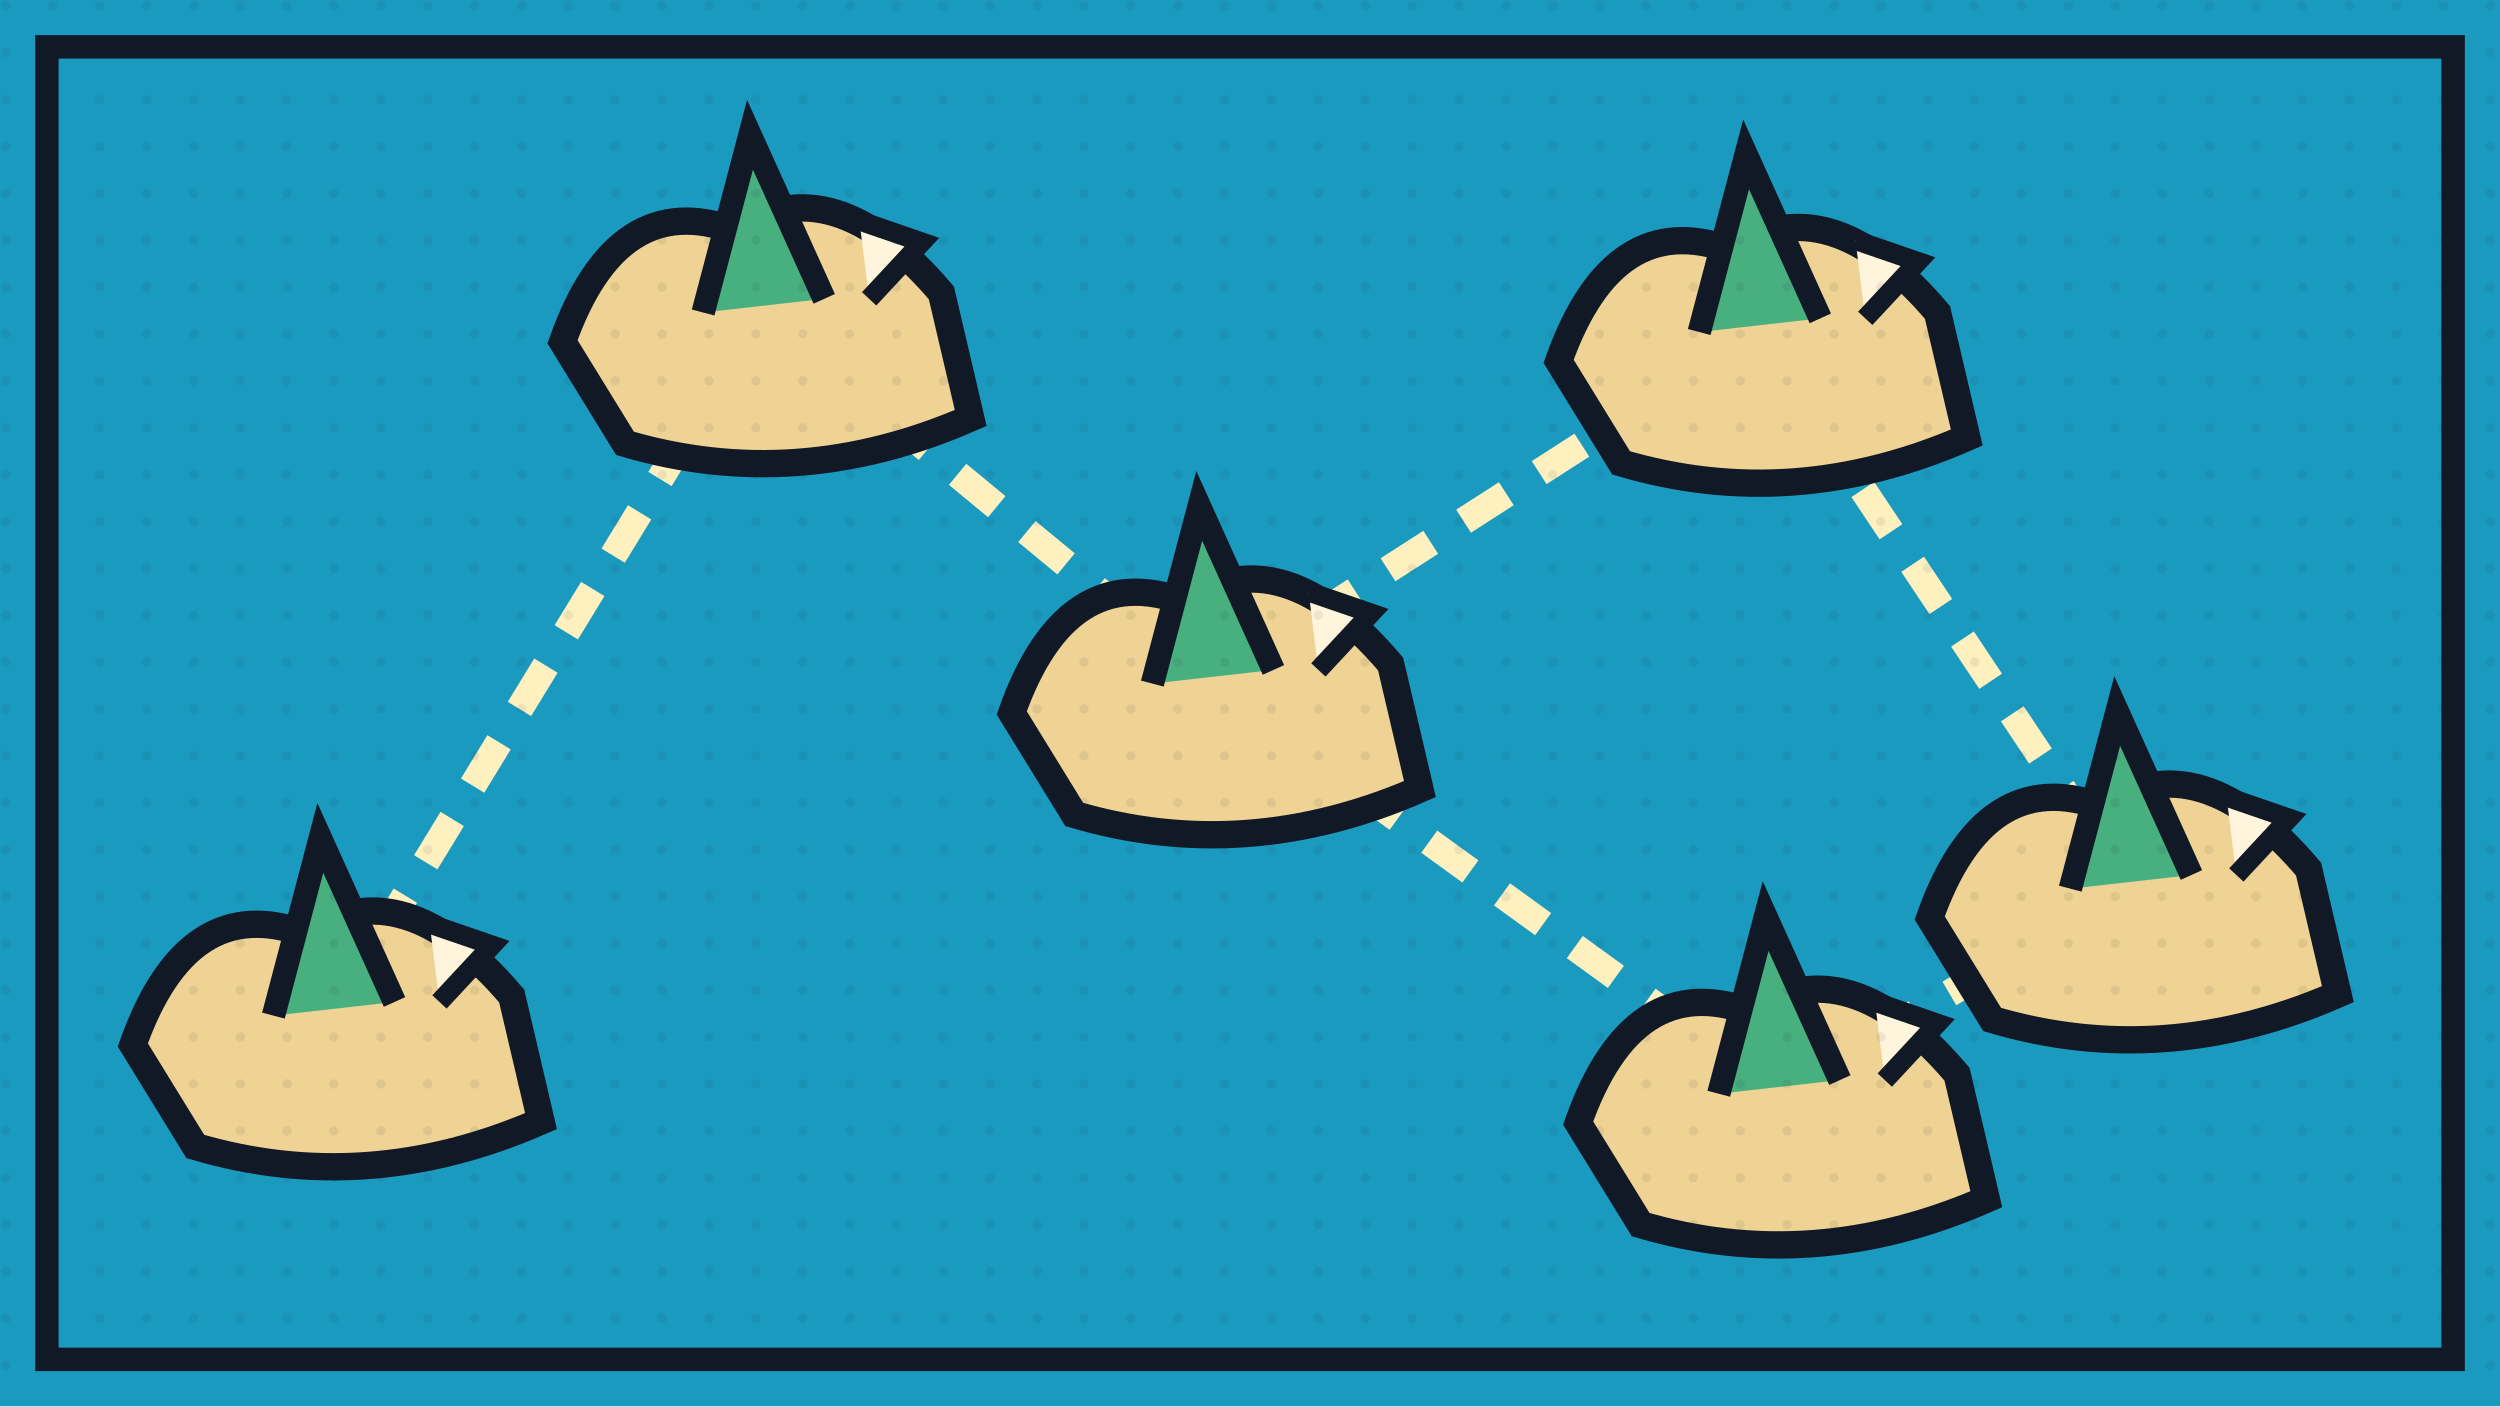
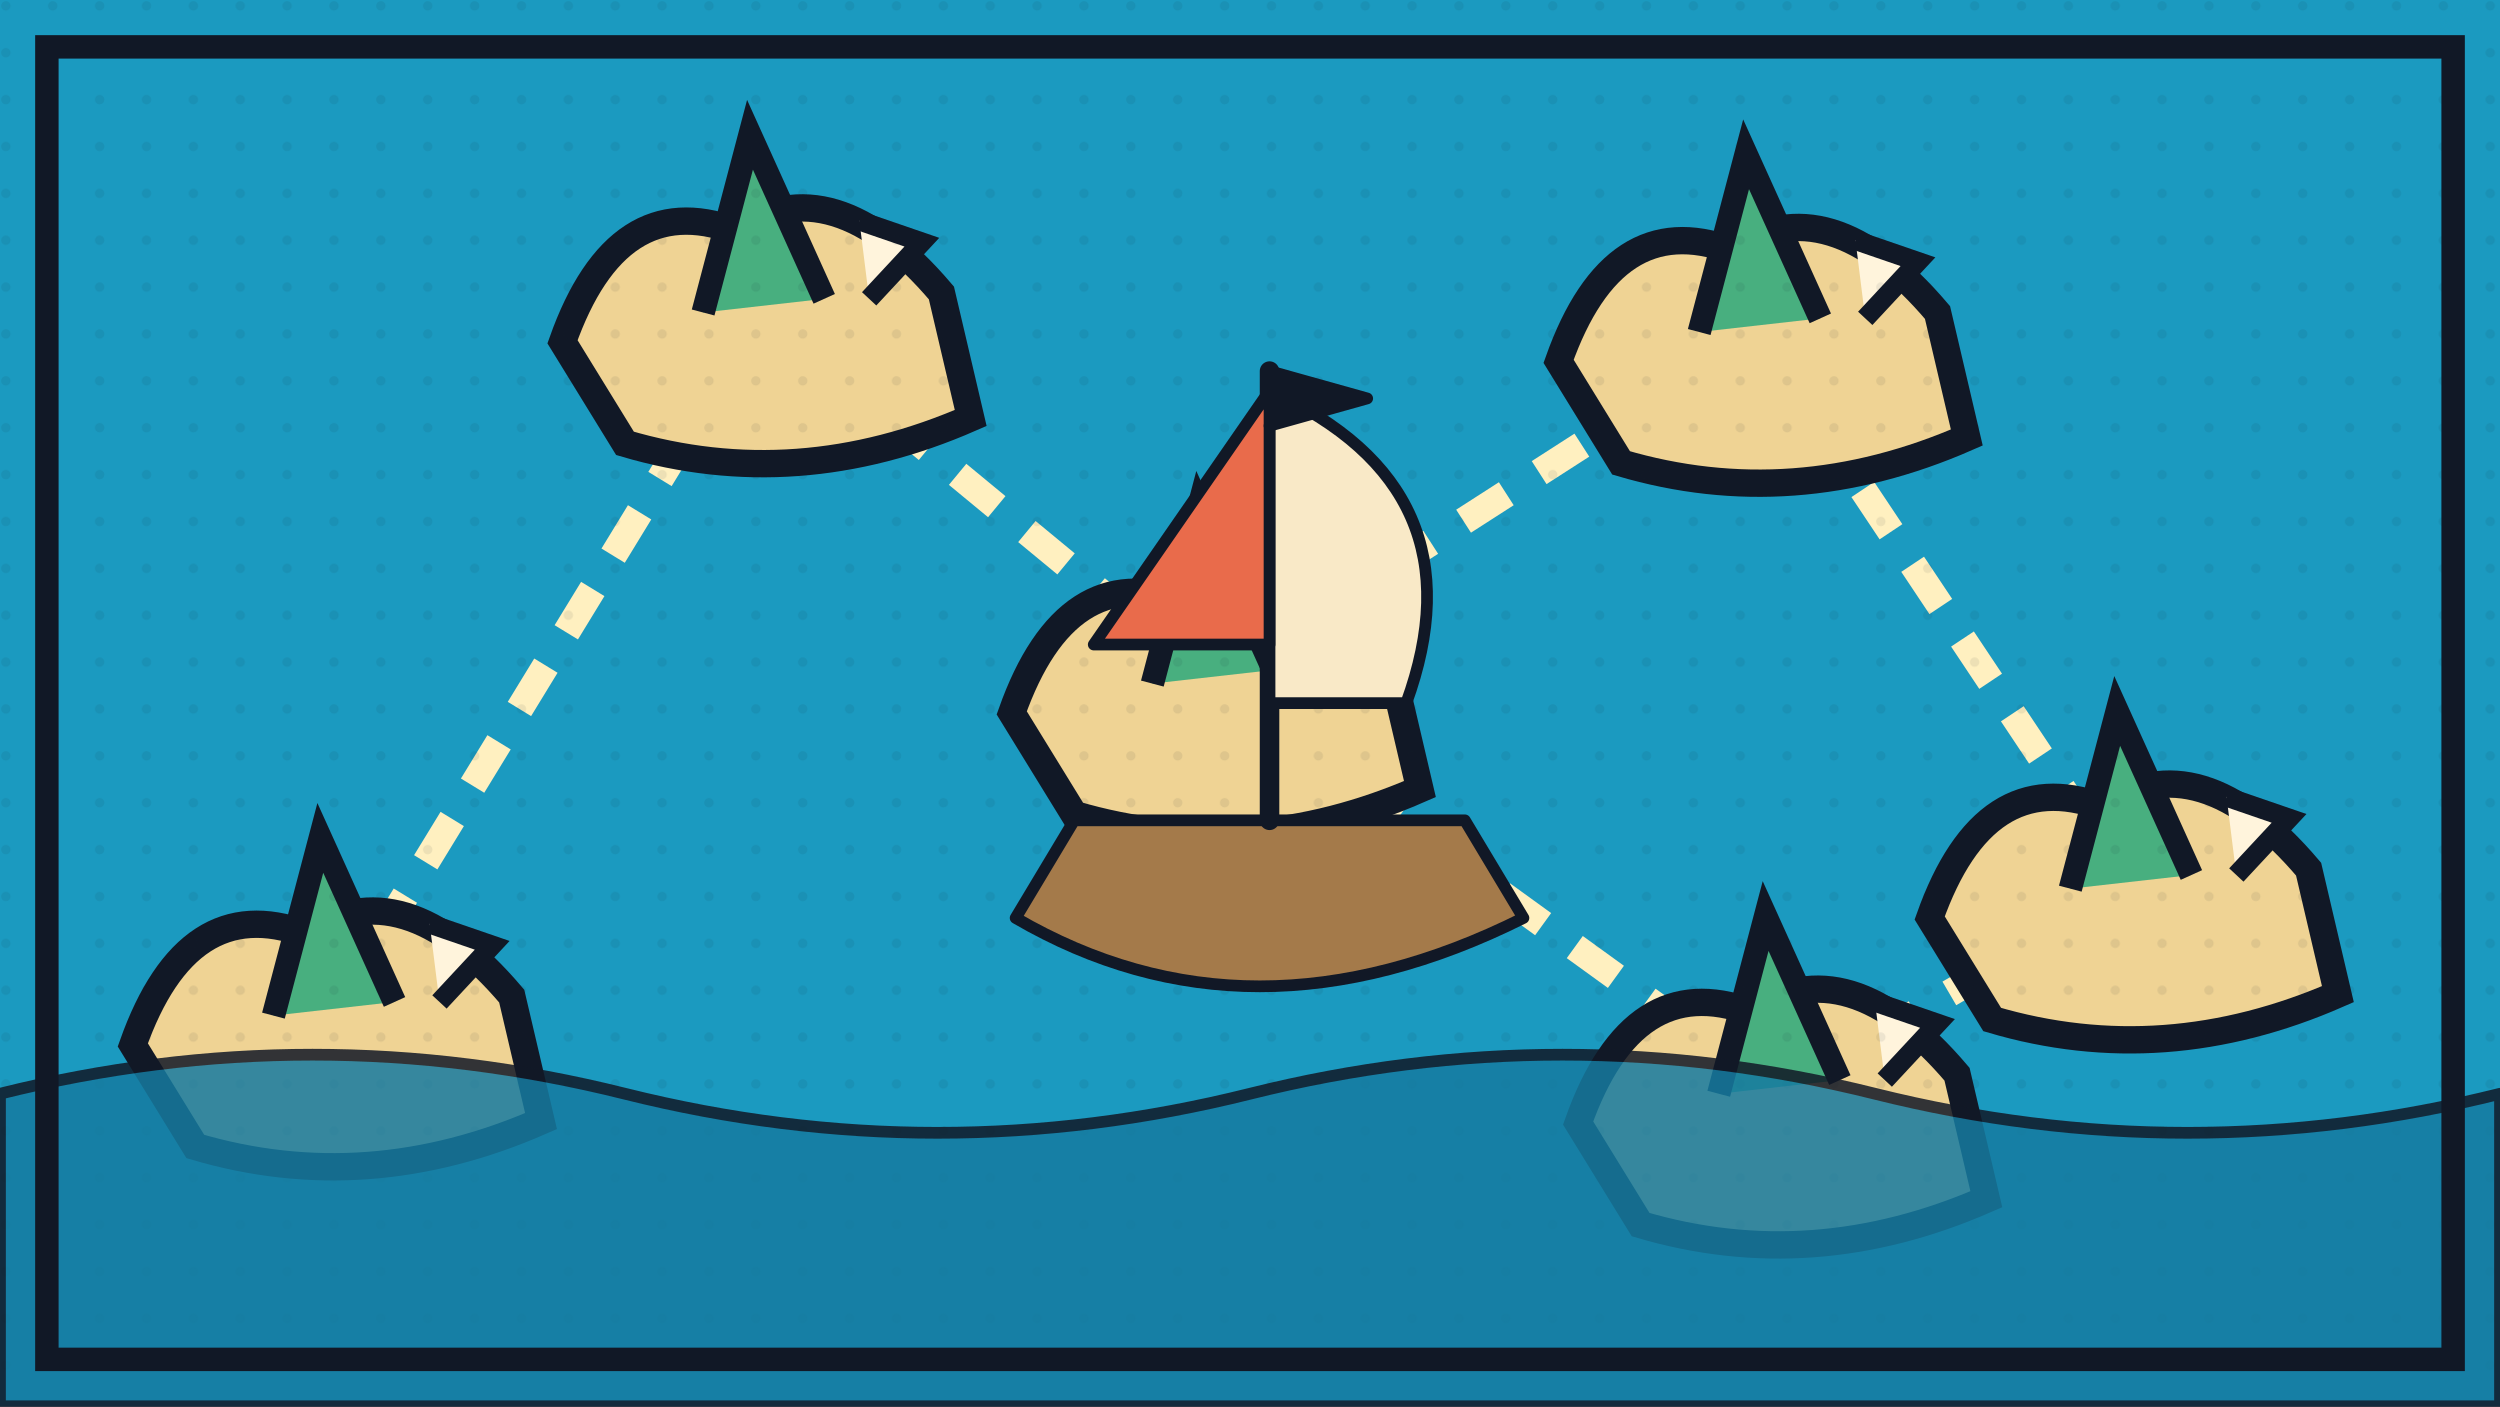
<svg xmlns="http://www.w3.org/2000/svg" width="1280" height="720" viewBox="0 0 1280 720" role="img">
  <defs>
    <pattern id="p" width="24" height="24" patternUnits="userSpaceOnUse">
      <circle cx="3" cy="3" r="2.4" fill="#101b29" opacity=".22" />
    </pattern>
    <pattern id="h" width="18" height="18" patternTransform="rotate(35)" patternUnits="userSpaceOnUse">
      <path d="M0 0V18" stroke="#111826" opacity=".15" stroke-width="5" />
    </pattern>
  </defs>
  <rect width="1280" height="720" fill="#1b9ac0" />
  <g fill="none" stroke="#fff0c0" stroke-width="14" stroke-dasharray="26 20">
    <path d="M170 520L390 160L620 350L900 170L1090 455" />
    <path d="M620 350L910 560L1090 455" />
  </g>
  <g transform="translate(170 520)">
    <path d="M-102 15Q-74 -64 -14 -42Q36 -76 92 -10L107 54Q18 93 -70 67Z" fill="#efd394" stroke="#111826" stroke-width="14" />
    <path d="M-30 0L-6 -91L32 -7" fill="#48af7f" stroke="#111826" stroke-width="12" />
    <path d="M50 -47L82 -36L55 -7" fill="#fff4dc" stroke="#111826" stroke-width="10" />
  </g>
  <g transform="translate(390 160)">
    <path d="M-102 15Q-74 -64 -14 -42Q36 -76 92 -10L107 54Q18 93 -70 67Z" fill="#efd394" stroke="#111826" stroke-width="14" />
    <path d="M-30 0L-6 -91L32 -7" fill="#48af7f" stroke="#111826" stroke-width="12" />
    <path d="M50 -47L82 -36L55 -7" fill="#fff4dc" stroke="#111826" stroke-width="10" />
  </g>
  <g transform="translate(620 350)">
    <path d="M-102 15Q-74 -64 -14 -42Q36 -76 92 -10L107 54Q18 93 -70 67Z" fill="#efd394" stroke="#111826" stroke-width="14" />
    <path d="M-30 0L-6 -91L32 -7" fill="#48af7f" stroke="#111826" stroke-width="12" />
    <path d="M50 -47L82 -36L55 -7" fill="#fff4dc" stroke="#111826" stroke-width="10" />
  </g>
  <g transform="translate(900 170)">
    <path d="M-102 15Q-74 -64 -14 -42Q36 -76 92 -10L107 54Q18 93 -70 67Z" fill="#efd394" stroke="#111826" stroke-width="14" />
    <path d="M-30 0L-6 -91L32 -7" fill="#48af7f" stroke="#111826" stroke-width="12" />
    <path d="M50 -47L82 -36L55 -7" fill="#fff4dc" stroke="#111826" stroke-width="10" />
  </g>
  <g transform="translate(910 560)">
    <path d="M-102 15Q-74 -64 -14 -42Q36 -76 92 -10L107 54Q18 93 -70 67Z" fill="#efd394" stroke="#111826" stroke-width="14" />
    <path d="M-30 0L-6 -91L32 -7" fill="#48af7f" stroke="#111826" stroke-width="12" />
    <path d="M50 -47L82 -36L55 -7" fill="#fff4dc" stroke="#111826" stroke-width="10" />
  </g>
  <g transform="translate(1090 455)">
    <path d="M-102 15Q-74 -64 -14 -42Q36 -76 92 -10L107 54Q18 93 -70 67Z" fill="#efd394" stroke="#111826" stroke-width="14" />
    <path d="M-30 0L-6 -91L32 -7" fill="#48af7f" stroke="#111826" stroke-width="12" />
    <path d="M50 -47L82 -36L55 -7" fill="#fff4dc" stroke="#111826" stroke-width="10" />
  </g>
  <rect width="1280" height="720" fill="url(#p)" opacity=".34" />
+   <g data-extra="1">
+     <g stroke="#111826" stroke-width="6" stroke-linejoin="round" stroke-linecap="round">
+       <path d="M520 470Q640 540 780 470L750 420H550Z" fill="#a47a4a" />
+       <path d="M650 420V190" fill="none" stroke-width="10" />
+       <path d="M650 200Q760 250 720 360H650Z" fill="#f9e9c7" />
+       <path d="M650 200L560 330H650Z" fill="#e96b4b" />
+       <path d="M650 190l50 14l-50 14" fill="#111826" />
+       <path d="M0 560Q160 520 320 560T640 560T960 560T1280 560V720H0Z" fill="#157aa0" opacity=".85" />
+     </g>
+   </g>
  <path d="M24 24H1256V696H24Z" fill="none" stroke="#111826" stroke-width="12" />
</svg>
